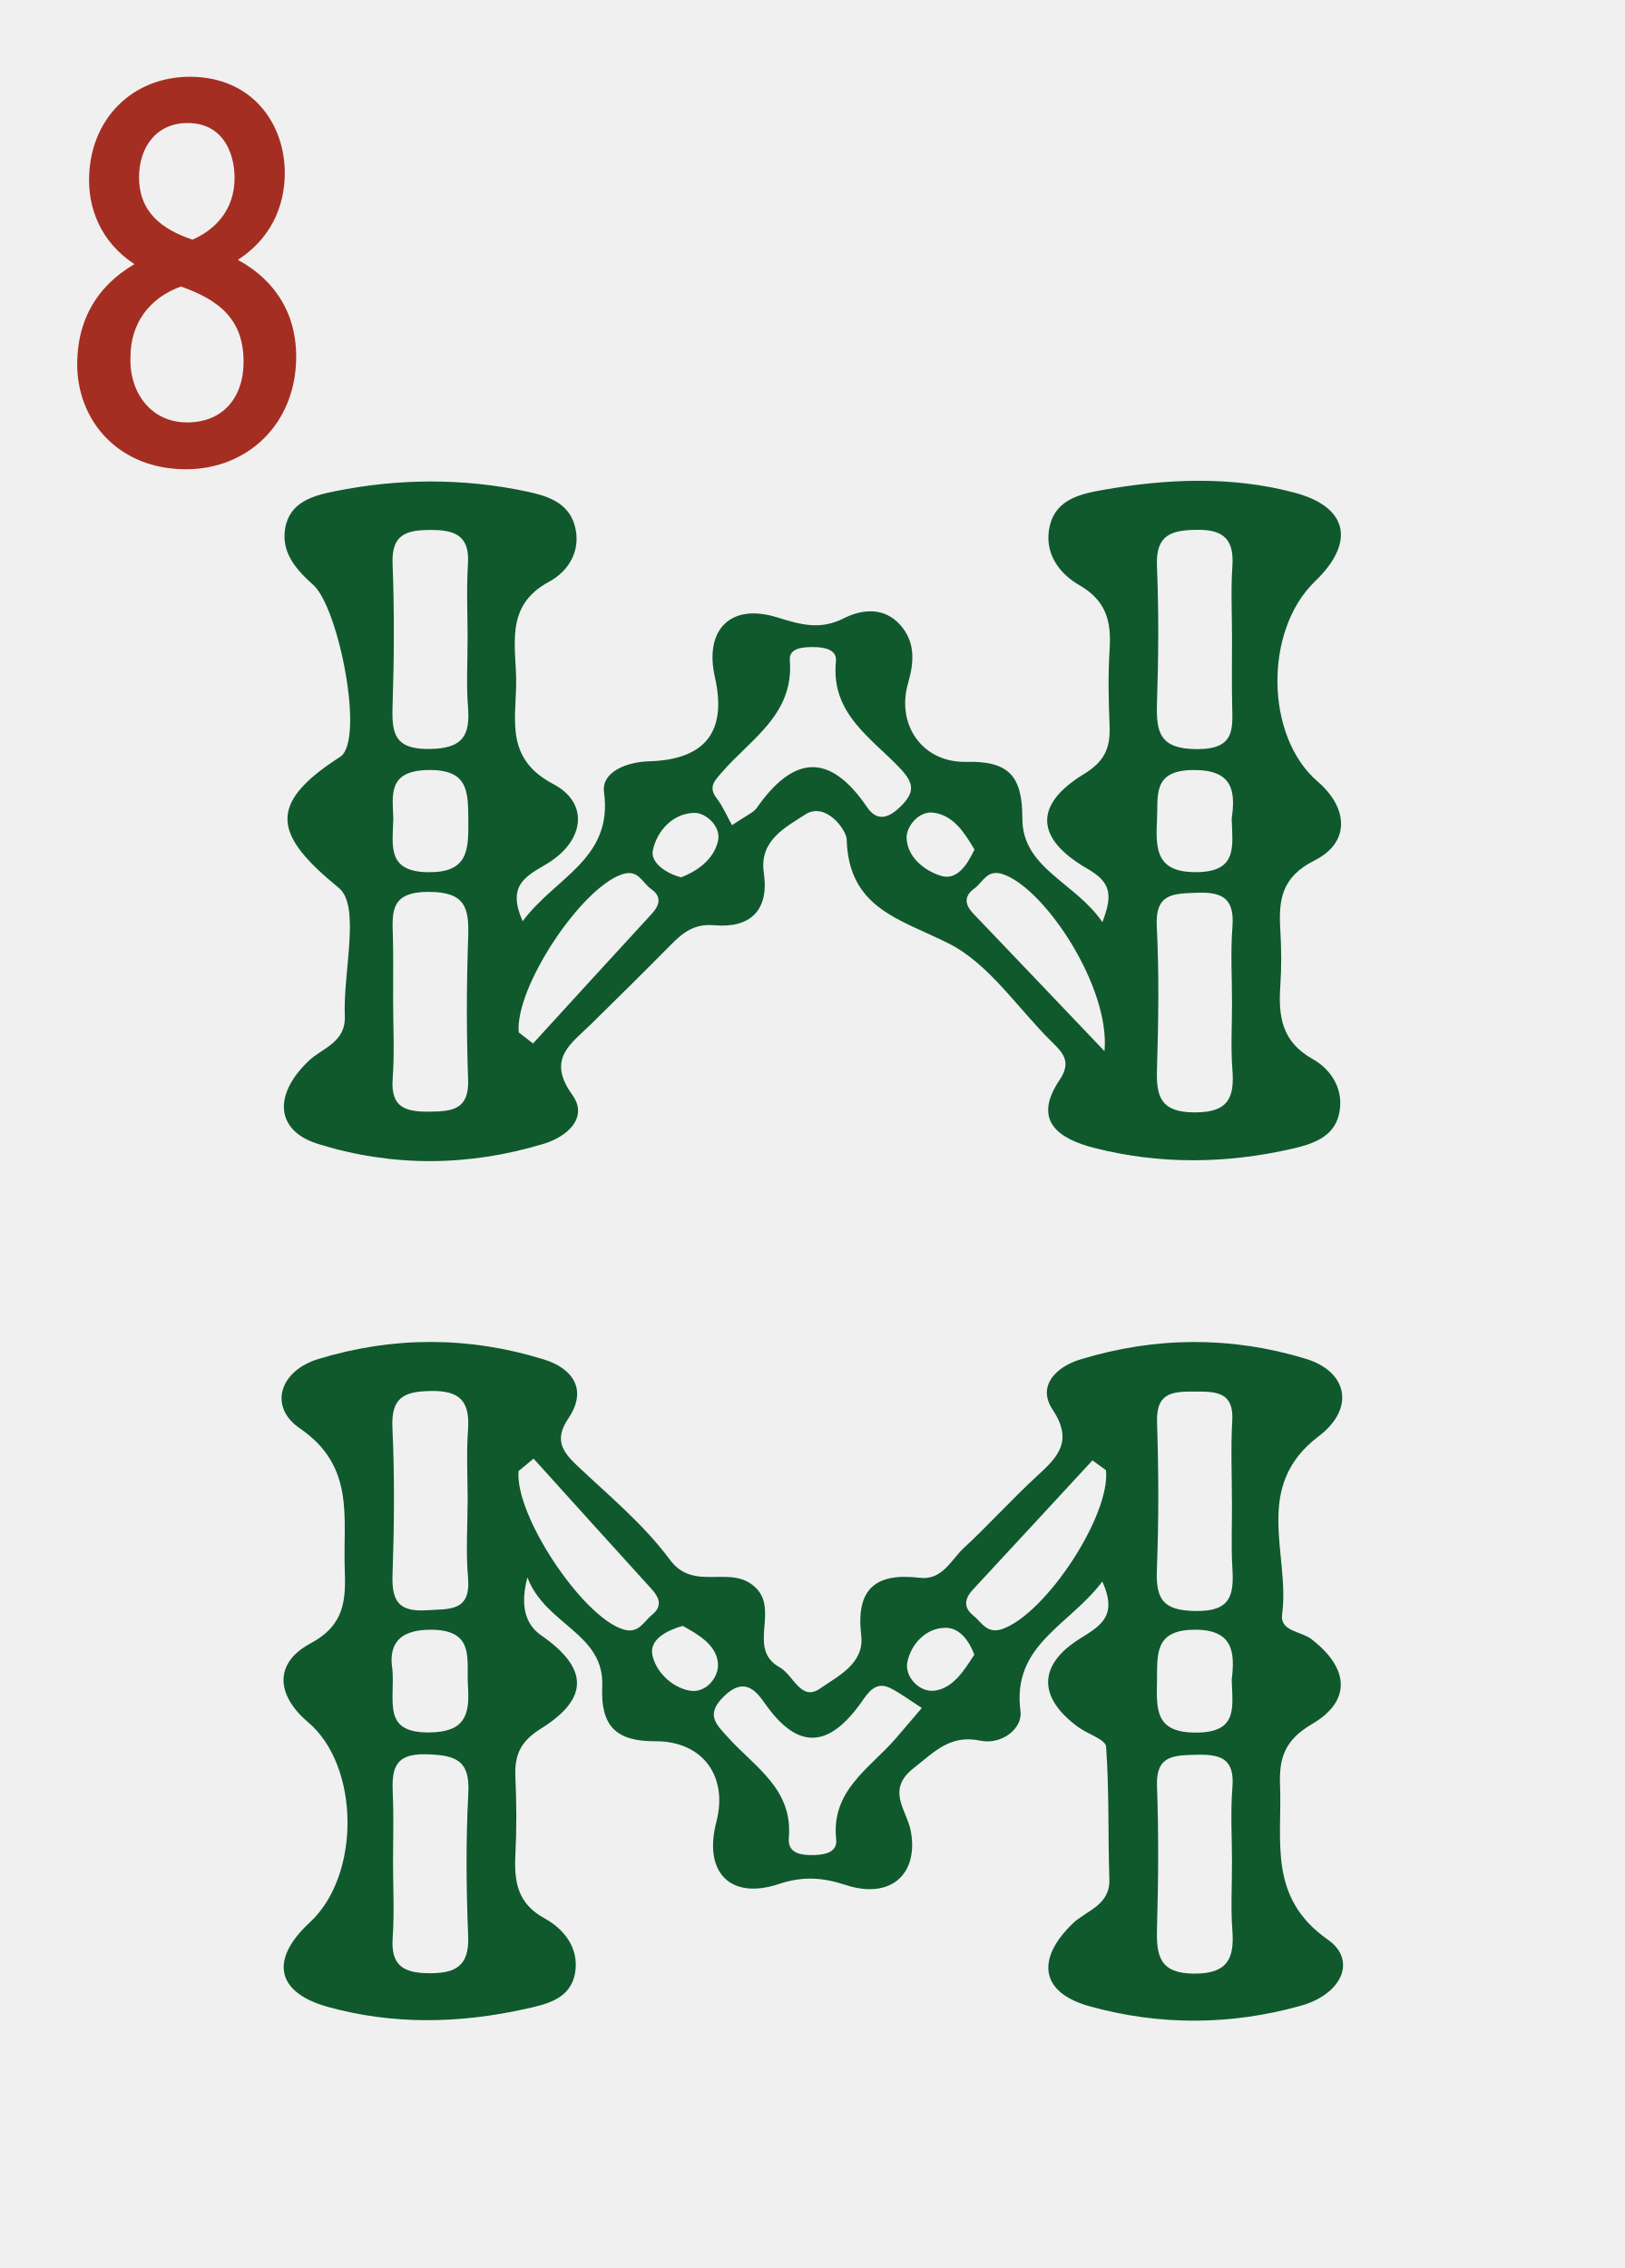
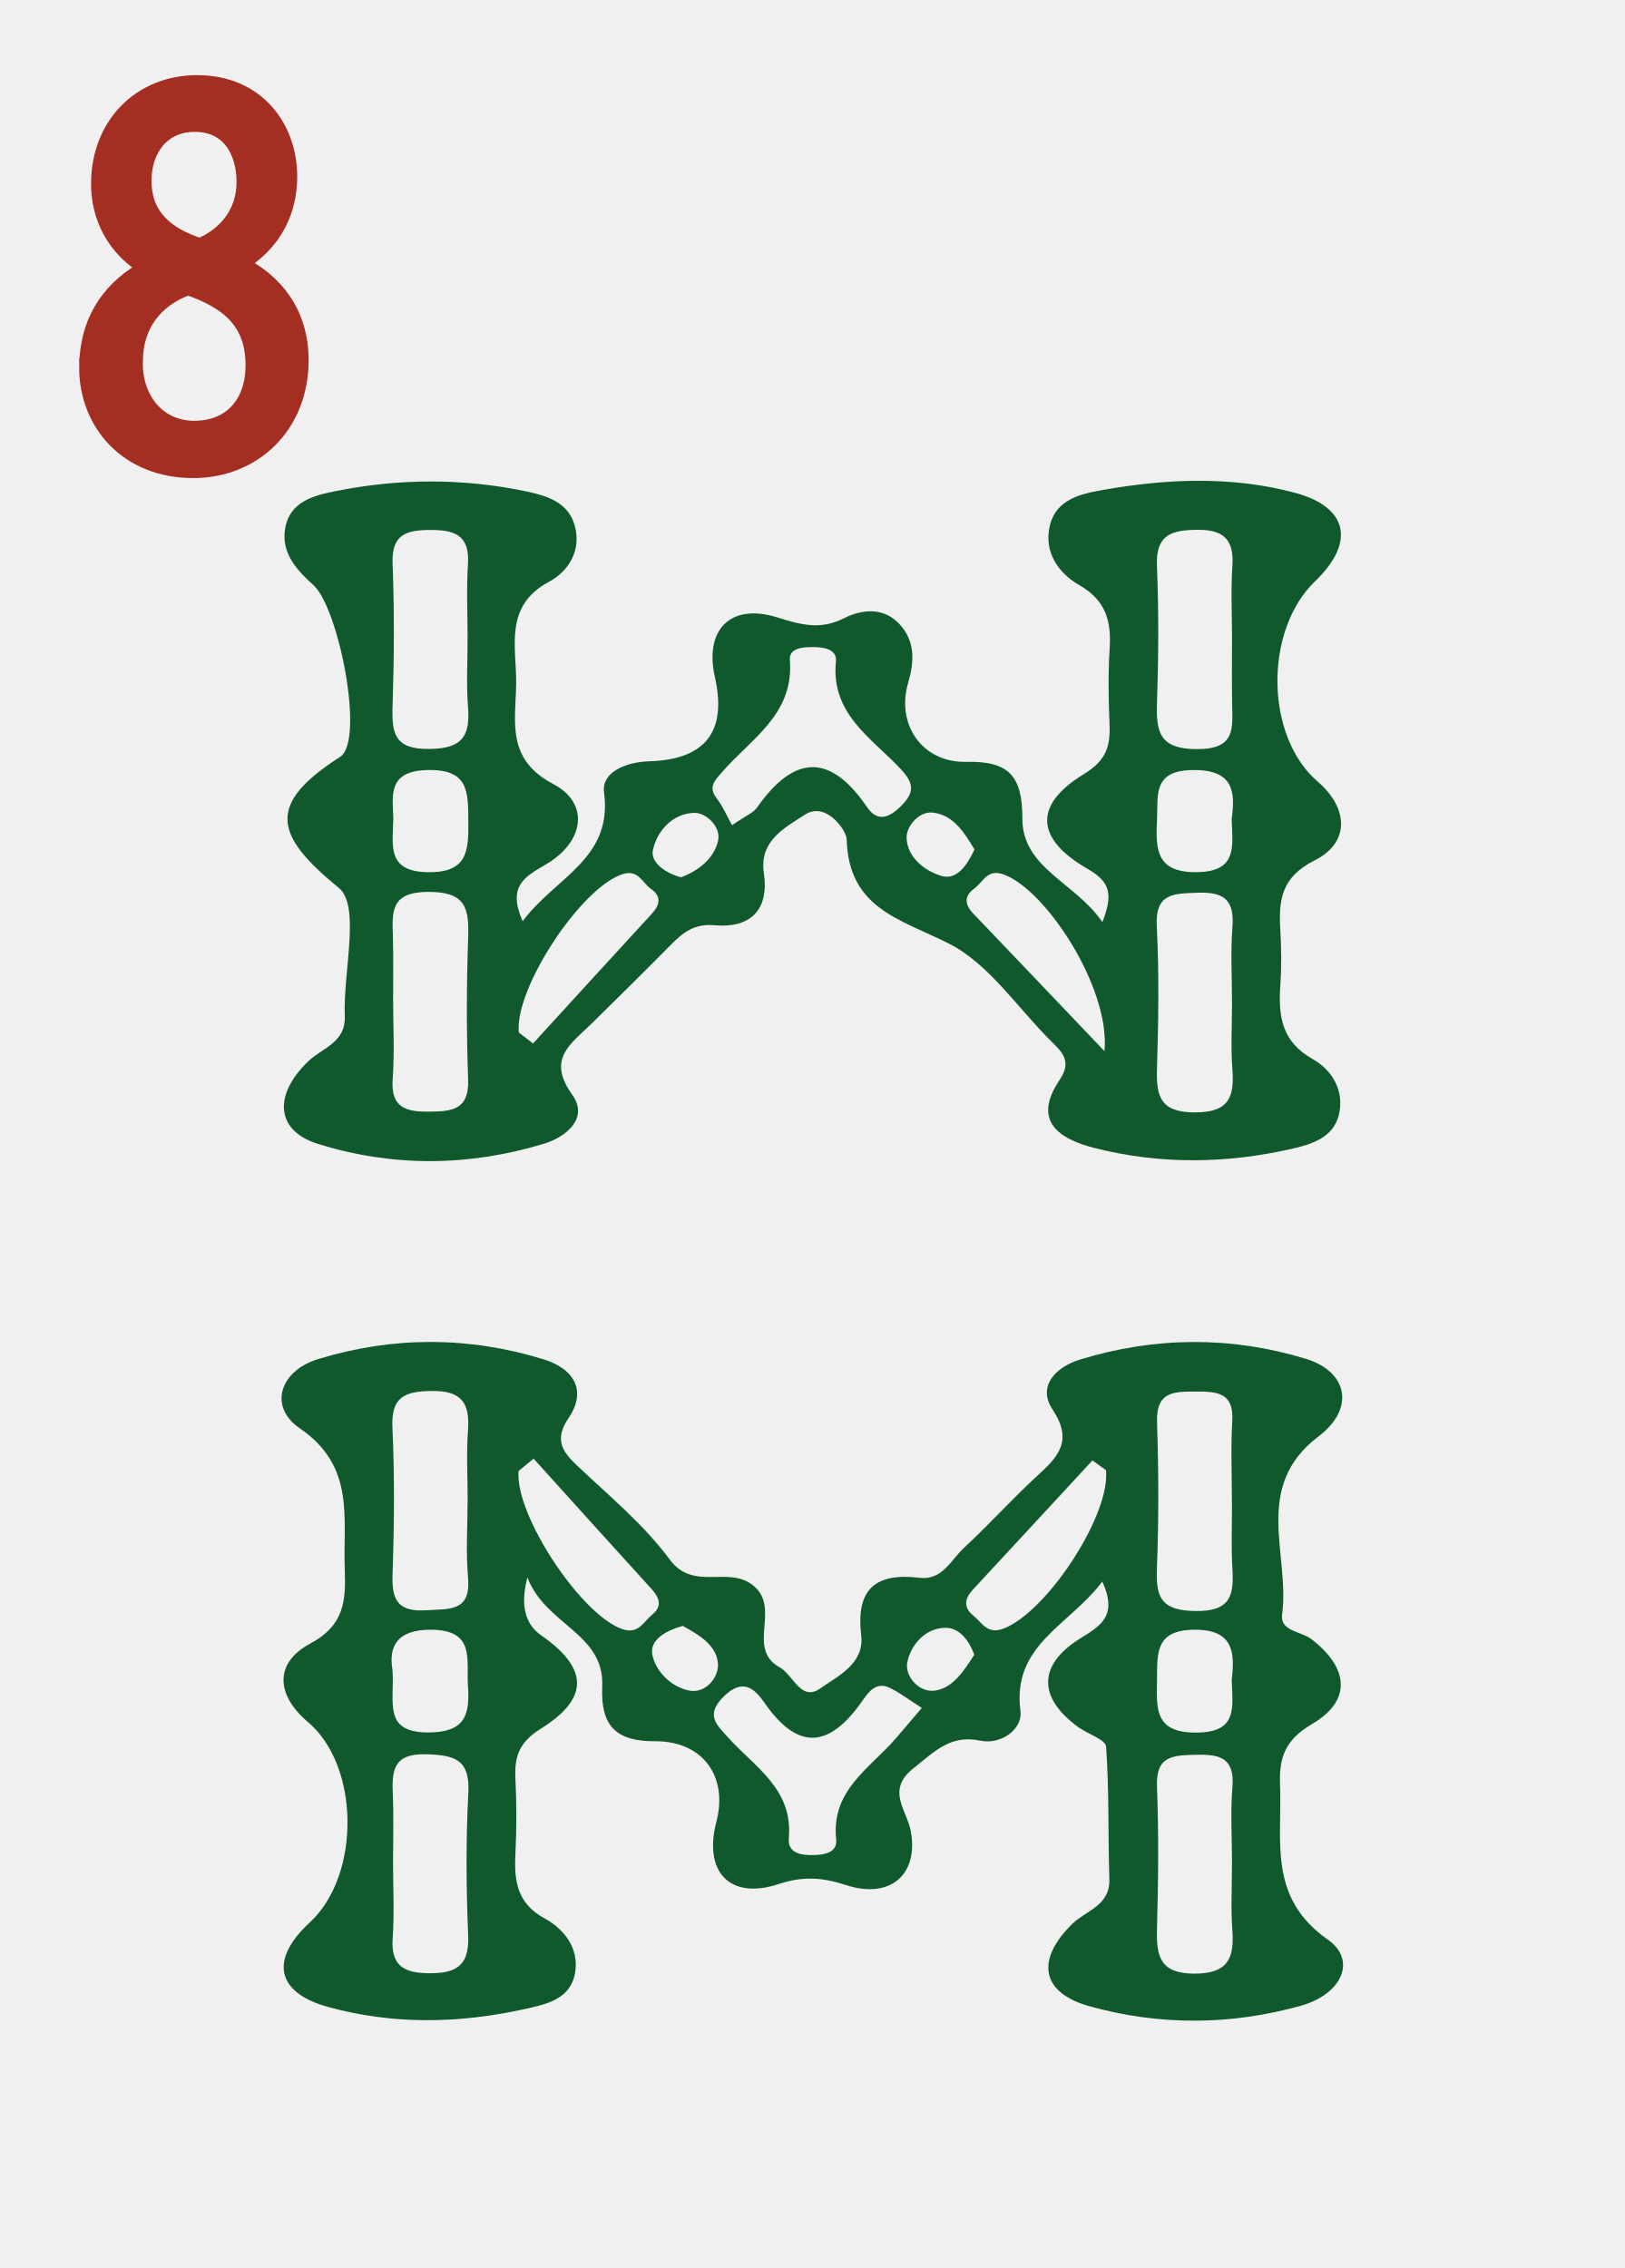
<svg xmlns="http://www.w3.org/2000/svg" id="Layer_1" data-name="Layer 1" viewBox="0 0 310.841 433.986" version="1.1" width="310.841" height="433.986">
  <defs id="defs1">
    <style id="style1">
      .cls-1 {
        fill: #fff;
      }

      .cls-2 {
        fill: #831618;
      }

      .cls-3 {
        fill: #0f592d;
      }
    </style>
  </defs>
  <g id="g2" transform="translate(-87.80996,-24.92989)" style="fill:none">
    <path d="m 398.63,293.71 c 0,-77.84 0.02,-155.7 0,-233.54 0,-10.31 -3.95,-18.92 -11.49,-25.92 -7.18,-6.67 -15.82,-9.34 -25.47,-9.32 -20.07,0.03 -40.14,0.03 -60.21,0.03 -59.06,0 -118.11,-0.02 -177.16,-0.03 -11.34,0 -20.72,4.34 -28.15,12.89 -6.27,7.22 -8.35,15.73 -8.34,25.12 0.08,59.52 0.04,119.04 0.04,178.55 0,49.66 -0.01,99.31 0,148.97 0,11.71 -0.06,23.43 0.17,35.14 0.17,8.21 3.52,15.25 9.04,21.3 8.08,8.86 18.27,11.9 30.02,11.88 72.97,-0.12 145.95,-0.03 218.92,-0.1 7.99,-0.01 16.05,0.84 23.98,-0.63 17.04,-3.17 28.65,-17.63 28.66,-35.57 0.03,-42.93 -0.01,-85.85 -0.01,-128.78 z m -2.43,-51.84 h -0.05 c 0,59.4 0,118.79 0,178.2 0,5.01 -0.29,9.96 -2.06,14.73 -4.8,12.96 -17.23,21.4 -31.66,21.4 -77.27,0 -154.53,-0.02 -231.79,-0.03 -2.55,0 -5.11,0.06 -7.66,-0.03 -18.18,-0.65 -31.86,-14.28 -32.59,-32.44 -0.03,-0.93 -0.02,-1.85 -0.02,-2.78 0,-119.38 0.02,-238.75 -0.03,-358.13 0,-9.73 2.62,-18.27 9.62,-25.26 6.96,-6.93 15.36,-10.01 25.14,-10 56.96,0.06 113.93,0.03 170.89,0.03 22.28,0 44.55,-0.09 66.82,0.03 16.55,0.09 29.64,10.91 32.75,26.74 0.84,4.24 0.62,8.55 0.63,12.84 0,58.24 0,116.48 0,174.72 z" id="path1" style="fill:none" />
    <path class="cls-1" d="m 396.2,241.87 h -0.05 c 0,59.4 0,118.79 0,178.2 0,5.01 -0.29,9.96 -2.06,14.73 -4.8,12.96 -17.23,21.4 -31.66,21.4 -77.27,0 -154.53,-0.02 -231.79,-0.03 -2.55,0 -5.11,0.06 -7.66,-0.03 -18.18,-0.65 -31.86,-14.28 -32.59,-32.44 -0.03,-0.93 -0.02,-1.85 -0.02,-2.78 0,-119.38 0.02,-238.75 -0.03,-358.13 0,-9.73 2.62,-18.27 9.62,-25.26 6.96,-6.93 15.36,-10.01 25.14,-10 56.96,0.06 113.93,0.03 170.89,0.03 22.28,0 44.55,-0.09 66.82,0.03 16.55,0.09 29.64,10.91 32.75,26.74 0.84,4.24 0.62,8.55 0.63,12.84 0,58.24 0,116.48 0,174.72 z" id="path2" style="fill:none" />
  </g>
-   <path class="cls-2" d="m 15.779,69.647 c 0,-8.925 4.456,-15.226 11.726,-18.928 L 27.41,50.396 c -6.543,-3.702 -9.37,-9.787 -9.37,-15.885 0,-11.201 7.902,-18.82 18.268,-18.82 11.456,0 17.178,8.589 17.178,17.407 0,5.977 -2.45,12.399 -9.733,16.532 v 0.323 c 7.364,3.487 11.914,9.679 11.914,18.282 0,12.291 -8.818,20.557 -20.086,20.557 -12.358,0 -19.816,-8.818 -19.816,-19.143 z m 31.825,-0.431 c 0,-8.589 -4.994,-12.735 -13.005,-15.455 -6.906,2.396 -10.635,7.835 -10.635,14.58 -0.269,7.175 4.268,13.489 11.82,13.489 7.552,0 11.82,-5.331 11.82,-12.614 z M 25.607,33.864 c 0,7.068 4.456,10.877 11.268,13.058 5.089,-2.073 9.006,-6.421 9.006,-12.843 0,-5.654 -2.814,-11.537 -10.002,-11.537 -6.637,0 -10.272,5.223 -10.272,11.308 z" id="path3" style="stroke-width:2;fill:#a42e22;fill-opacity:1;stroke:#a42e22;stroke-opacity:1;stroke-dasharray:none" />
+   <path class="cls-2" d="m 17.159,70.337 c 0,-8.925 4.456,-15.226 11.726,-18.928 l -0.094,-0.323 C 22.248,47.384 19.421,41.299 19.421,35.2 c 0,-11.201 7.902,-18.82 18.268,-18.82 11.456,0 17.178,8.589 17.178,17.407 0,5.977 -2.45,12.399 -9.733,16.532 v 0.323 c 7.364,3.487 11.914,9.679 11.914,18.282 0,12.291 -8.818,20.557 -20.086,20.557 -12.358,0 -19.816,-8.818 -19.816,-19.143 z m 31.825,-0.431 c 0,-8.589 -4.994,-12.735 -13.005,-15.455 -6.906,2.396 -10.635,7.835 -10.635,14.58 -0.269,7.175 4.268,13.489 11.82,13.489 7.552,0 11.82,-5.331 11.82,-12.614 z M 26.986,34.554 c 0,7.068 4.456,10.877 11.268,13.058 5.089,-2.073 9.006,-6.421 9.006,-12.843 0,-5.654 -2.814,-11.537 -10.002,-11.537 -6.637,0 -10.272,5.223 -10.272,11.308 z" id="path3" style="fill:#a42e22;fill-opacity:1;stroke:#a42e22;stroke-width:4;stroke-dasharray:none;stroke-opacity:1" />
  <g id="g5" transform="matrix(0.9734593,0,0,0.9734593,-81.35456,-17.91626)">
    <path class="cls-3" d="m 186.3,199.49 c 6.4,-8.66 17.78,-12.21 15.99,-25.36 -0.53,-3.88 4.22,-5.94 8.9,-6.08 11.13,-0.34 15.29,-5.94 12.89,-16.55 -2.11,-9.31 3.08,-14.59 12.2,-11.75 4.57,1.42 8.46,2.57 13.13,0.2 3.59,-1.82 7.95,-2.27 11.12,1.32 2.94,3.32 2.74,7.23 1.54,11.34 -2.41,8.23 2.78,15.75 11.42,15.55 8.24,-0.18 11.04,2.64 11.02,11.11 -0.03,9.82 10.42,12.57 15.73,20.4 2.11,-5.47 1.61,-7.87 -2.92,-10.48 -10.33,-5.96 -10.59,-12.61 -0.68,-18.65 4.25,-2.59 5.19,-5.34 5.01,-9.63 -0.21,-5.01 -0.3,-10.04 0.02,-15.04 0.34,-5.4 -0.74,-9.45 -5.97,-12.45 -4.11,-2.36 -7.08,-6.55 -5.76,-11.82 1.26,-5.04 6.09,-6.13 10.24,-6.86 12.59,-2.23 25.33,-2.81 37.8,0.5 10.6,2.81 12.02,9.78 4.06,17.43 -10.07,9.68 -9.81,30.49 0.49,39.34 6.08,5.23 6.43,12 -0.57,15.52 -6.54,3.28 -7.1,7.76 -6.75,13.65 0.22,3.67 0.25,7.37 0,11.03 -0.41,5.96 0.29,10.97 6.33,14.35 3.9,2.18 6.34,6.35 5.16,11.06 -1.11,4.4 -5.28,5.71 -9.27,6.62 -12.91,2.93 -25.88,3.09 -38.71,-0.17 -6.91,-1.76 -12.39,-5.23 -6.88,-13.4 2.43,-3.61 0.58,-5.38 -1.64,-7.57 -6.66,-6.57 -12.25,-15.26 -20.19,-19.25 -9.6,-4.82 -19.65,-6.89 -20.03,-20.47 -0.05,-1.84 -4.15,-7.52 -8.21,-4.83 -3.75,2.47 -9.02,5.02 -8.07,11.44 1.09,7.39 -2.72,10.91 -9.7,10.29 -4,-0.35 -6.2,1.44 -8.59,3.86 -5.17,5.23 -10.4,10.4 -15.65,15.56 -3.96,3.89 -8.81,6.81 -3.71,13.91 3.3,4.59 -1.2,8.29 -5.58,9.62 -14.74,4.48 -29.74,4.61 -44.41,0.03 -8.34,-2.6 -8.81,-9.67 -1.82,-16.31 2.75,-2.61 7.31,-3.61 7.1,-8.83 -0.35,-8.67 3.15,-21.66 -1.19,-25.2 -12.71,-10.38 -14.24,-16.42 0.27,-25.74 4.91,-3.15 -0.27,-29.3 -5.26,-33.78 -3.32,-2.98 -6.35,-6.31 -5.54,-11.13 0.89,-5.25 5.6,-6.46 9.78,-7.3 12.57,-2.54 25.24,-2.6 37.81,0.07 3.93,0.84 8.05,2.14 9.31,6.63 1.38,4.9 -1.19,9.02 -5.02,11.08 -9.04,4.84 -6.35,12.96 -6.48,20.24 -0.13,7.29 -1.97,14.67 7.29,19.53 7.2,3.78 6.13,11.36 -1.44,15.8 -4.12,2.42 -7.65,4.21 -4.56,11.21 z m -10.82,-55.26 c 0,-5.01 -0.25,-10.03 0.07,-15.01 0.37,-5.67 -2.73,-6.66 -7.4,-6.64 -4.6,0.01 -7.64,0.8 -7.42,6.56 0.36,9.33 0.31,18.69 0,28.03 -0.18,5.43 0.37,8.56 7.3,8.46 6.62,-0.09 7.97,-2.72 7.52,-8.39 -0.34,-4.31 -0.07,-8.67 -0.08,-13.01 z m 150.24,-0.48 c 0,-4.67 -0.25,-9.36 0.07,-14.01 0.35,-5.12 -1.56,-7.23 -6.8,-7.19 -5.04,0.04 -8.29,0.85 -8.03,7.07 0.38,8.99 0.31,18.02 0.01,27.02 -0.19,5.83 0.61,9.03 7.94,9.02 7.53,0 6.92,-4.09 6.83,-8.9 -0.08,-4.34 -0.02,-8.68 -0.02,-13.01 z m -164.89,70.72 c 0,5.33 0.31,10.68 -0.08,15.98 -0.43,5.77 2.64,6.52 7.29,6.47 4.48,-0.05 7.75,-0.41 7.54,-6.31 -0.34,-9.32 -0.32,-18.66 0.01,-27.98 0.21,-5.86 -0.6,-8.94 -7.89,-8.91 -7.34,0.03 -7.07,3.85 -6.91,8.75 0.12,3.99 0.03,7.99 0.05,11.99 z m 164.89,1.13 c 0,-5 -0.3,-10.02 0.08,-14.98 0.41,-5.31 -1.65,-6.93 -6.83,-6.73 -4.75,0.18 -8.38,0.02 -8.04,6.63 0.48,9.3 0.32,18.66 0.04,27.97 -0.17,5.47 0.68,8.56 7.41,8.58 6.67,0.01 7.84,-2.9 7.41,-8.47 -0.33,-4.31 -0.07,-8.66 -0.07,-12.99 z m -98.28,-34.98 c 2.84,-1.95 4.2,-2.45 4.88,-3.42 7.18,-10.25 14.26,-11.01 21.65,-0.16 1.94,2.85 4.13,2.31 6.56,-0.06 2.7,-2.63 2.85,-4.41 0.16,-7.32 -5.69,-6.13 -13.86,-10.83 -12.82,-21.23 0.24,-2.43 -2.39,-2.82 -4.44,-2.83 -2.01,-0.01 -4.81,0.15 -4.62,2.56 0.86,10.73 -7.71,15.49 -13.38,22.09 -1.31,1.52 -2.75,2.81 -1.01,5.06 1.22,1.57 2.01,3.48 3.03,5.3 z m -41.92,40.72 c 0.94,0.73 1.88,1.45 2.82,2.18 7.76,-8.49 15.51,-16.99 23.3,-25.45 1.61,-1.75 2.05,-3.41 -0.11,-4.92 -1.73,-1.21 -2.48,-3.94 -5.65,-2.9 -8.12,2.67 -21.14,22.33 -20.35,31.1 z m 115.13,3.71 c 1.19,-12.48 -11.62,-31.92 -19.91,-34.79 -3.17,-1.1 -3.96,1.57 -5.67,2.8 -2.09,1.51 -1.88,3.17 -0.2,4.93 7.96,8.32 15.89,16.66 25.79,27.05 z M 160.87,179.48 c -0.14,5.21 -1.24,10.23 6.74,10.37 7.91,0.14 8.06,-4.22 8.01,-10.06 -0.05,-5.74 0.09,-10.2 -8,-10.02 -8.04,0.18 -6.85,5.13 -6.74,9.72 z m 164.79,-0.16 c 0.76,-5.41 0.27,-9.68 -7.73,-9.55 -7.97,0.13 -6.7,5.11 -6.96,10 -0.3,5.84 0.01,10.21 7.94,10.07 7.96,-0.13 6.91,-5.12 6.74,-10.53 z m -108.22,11.54 c 3.33,-1.28 6.44,-3.59 7.26,-7.17 0.64,-2.75 -2.33,-5.55 -4.67,-5.5 -4.22,0.09 -7.33,3.52 -8.14,7.34 -0.5,2.35 2.39,4.5 5.55,5.33 z m 57.66,-5.47 c -1.94,-3.24 -4.09,-6.77 -8.16,-7.25 -2.73,-0.32 -5.23,2.65 -5.18,4.94 0.09,3.83 3.57,6.52 6.81,7.5 3.04,0.92 5.09,-2.11 6.53,-5.19 z" id="path4" />
    <path class="cls-3" d="m 300.23,329.28 c -6.52,8.69 -17.81,12.44 -16.09,25.47 0.46,3.47 -3.74,6.7 -7.93,5.81 -5.93,-1.25 -9.07,2.28 -13.07,5.41 -5.53,4.33 -1.29,8.27 -0.54,12.45 1.52,8.47 -4.05,13.38 -12.79,10.52 -4.65,-1.52 -8.46,-1.76 -13.19,-0.19 -9.58,3.18 -14.83,-2.38 -12.25,-12.22 2.34,-8.92 -2.66,-15.89 -12,-15.85 -7.68,0.04 -10.78,-2.94 -10.43,-10.78 0.46,-10.48 -11.14,-12.03 -14.71,-21.43 q -2.12,8.04 2.69,11.38 c 9.27,6.43 9.56,12.36 -0.02,18.34 -4.17,2.6 -5.23,5.33 -5.03,9.66 0.24,5 0.25,10.04 0,15.04 -0.26,5.29 0.33,9.66 5.74,12.61 3.87,2.11 6.83,5.92 5.99,10.73 -0.9,5.15 -5.59,6.14 -9.87,7.09 -12.92,2.86 -25.89,3.12 -38.67,-0.41 -10.25,-2.83 -11.5,-9.32 -3.61,-16.6 10.05,-9.27 9.86,-30.78 -0.34,-39.39 -6.26,-5.29 -6.72,-11.6 0.44,-15.44 6.83,-3.66 7,-8.59 6.78,-14.73 -0.36,-10 2.1,-20.1 -8.83,-27.58 -6.21,-4.25 -3.95,-11.3 3.6,-13.61 14.7,-4.51 29.69,-4.5 44.4,0.08 5.51,1.71 8.66,5.81 4.8,11.55 -2.74,4.06 -1.38,6.39 1.63,9.24 6.31,5.97 13.17,11.62 18.28,18.54 4.68,6.33 11.52,1.09 16.44,5.12 5.5,4.5 -1.52,12.36 5.18,16.07 2.68,1.48 4.15,6.79 7.92,4.16 3.53,-2.47 8.75,-4.9 8.09,-10.46 -1.09,-9.12 2.83,-12.35 11.47,-11.31 4.47,0.54 6.16,-3.5 8.72,-5.88 4.9,-4.54 9.38,-9.54 14.3,-14.06 4.13,-3.79 7.28,-6.87 3.1,-13.17 -3.09,-4.67 0.84,-8.39 5.38,-9.78 14.74,-4.53 29.72,-4.64 44.41,-0.16 8.23,2.51 9.76,9.75 2.52,15.24 -13.14,9.96 -5.57,23.26 -7.18,35.01 -0.46,3.32 3.71,3.3 5.71,4.82 7.44,5.68 8.03,12.14 0.17,16.73 -5.31,3.11 -6.5,6.6 -6.28,12.02 0.43,10.93 -2.43,22.08 9.37,30.34 5.8,4.05 2.79,10.75 -5.28,13.01 -13.78,3.86 -27.8,3.94 -41.58,0.09 -9.53,-2.67 -10.57,-9.13 -3.31,-16.21 2.71,-2.64 7.42,-3.54 7.25,-8.77 -0.28,-8.68 -0.02,-17.38 -0.64,-26.03 -0.1,-1.41 -3.62,-2.5 -5.48,-3.85 -7.89,-5.76 -7.99,-12.18 0.34,-17.39 4.06,-2.54 7.48,-4.43 4.39,-11.25 z m -139.41,55.04 c 0,5.01 0.28,10.03 -0.07,15.01 -0.38,5.4 2.08,6.9 7.05,6.95 5.29,0.05 8.03,-1.35 7.79,-7.33 -0.38,-9.33 -0.47,-18.7 0.03,-28.02 0.36,-6.57 -2.5,-7.52 -8.23,-7.69 -6.65,-0.2 -6.81,3.3 -6.61,8.07 0.19,4.33 0.04,8.67 0.04,13.01 z m 164.9,0.4 c 0,-5.01 -0.33,-10.04 0.08,-15.01 0.48,-5.8 -2.52,-6.5 -7.24,-6.37 -4.39,0.12 -7.82,0.14 -7.59,6.17 0.35,9.33 0.27,18.69 0,28.03 -0.15,5.4 0.58,8.81 7.36,8.82 6.62,0 7.87,-3.04 7.45,-8.62 -0.32,-4.31 -0.06,-8.67 -0.07,-13.01 z M 175.49,313.49 c 0,-4.66 -0.27,-9.35 0.07,-13.99 0.39,-5.46 -1.4,-7.77 -7.24,-7.67 -5.33,0.08 -7.9,1.22 -7.62,7.25 0.45,9.64 0.35,19.32 0.02,28.97 -0.17,5.09 1.26,7.23 6.68,6.88 4.54,-0.29 8.76,0.33 8.16,-6.46 -0.44,-4.96 -0.09,-9.99 -0.08,-14.98 z m 150.21,0.14 c 0,-5.33 -0.24,-10.67 0.07,-15.99 0.31,-5.47 -2.99,-5.71 -6.99,-5.7 -4.21,0.02 -8.01,-0.21 -7.8,5.99 0.32,9.65 0.35,19.33 -0.03,28.98 -0.23,5.78 1.13,8.09 7.62,8.17 6.98,0.09 7.53,-3.16 7.22,-8.46 -0.26,-4.32 -0.05,-8.66 -0.08,-12.99 z m -60.96,40.5 c -2.25,-1.44 -4.15,-2.88 -6.23,-3.92 -2.93,-1.47 -4.48,1.17 -5.66,2.83 -6.36,8.93 -12.42,9.54 -18.97,0.16 -1.89,-2.71 -4.18,-5.12 -8.03,-1.34 -3.67,3.6 -1.56,5.45 0.83,8.09 5.21,5.78 12.78,10.11 11.93,19.74 -0.28,3.11 2.57,3.44 5.03,3.36 2.09,-0.07 4.55,-0.54 4.28,-3.08 -1.04,-9.65 6.62,-13.95 11.72,-19.85 1.26,-1.46 2.5,-2.93 5.12,-6 z m -76.3,-49 c -0.98,0.81 -1.97,1.63 -2.95,2.44 -0.74,8.72 12.5,28.57 20.53,31.11 3.11,0.98 4.06,-1.54 5.73,-2.88 2.02,-1.62 1.47,-3.31 -0.11,-5.04 -7.76,-8.52 -15.47,-17.08 -23.19,-25.63 z m 112.52,2.28 c -0.89,-0.65 -1.78,-1.29 -2.67,-1.94 -7.84,8.48 -15.67,16.97 -23.53,25.44 -1.65,1.78 -1.84,3.5 0.11,5.06 1.67,1.34 2.69,3.73 5.79,2.62 8.51,-3.07 21.18,-22.28 20.29,-31.18 z m -140.25,39.24 c 0.46,6.27 -2.02,12.3 7.03,12.3 7.17,0 8.21,-3.35 7.81,-9.13 -0.35,-5.07 1.49,-10.95 -7.08,-11.06 -7.04,-0.09 -8.51,3.44 -7.76,7.89 z m 164.95,1.96 c 0.62,-5.24 0.47,-10.02 -7.6,-9.85 -7.63,0.16 -7,4.96 -7.09,10.09 -0.1,5.64 -0.37,10.21 7.83,10.13 8.09,-0.08 7.03,-4.92 6.86,-10.36 z M 217.76,338 c -3.18,0.89 -6.53,2.69 -5.98,5.64 0.63,3.33 3.79,6.44 7.32,7.09 3.21,0.59 5.81,-2.64 5.58,-5.36 -0.3,-3.64 -3.83,-5.66 -6.92,-7.37 z m 57.31,5.68 c -1.03,-2.83 -2.94,-5.29 -5.59,-5.3 -4.02,-0.02 -6.86,3.32 -7.57,6.71 -0.59,2.81 2.29,6.06 5.39,5.64 3.64,-0.5 5.78,-4.01 7.76,-7.05 z" id="path5" />
  </g>
</svg>
